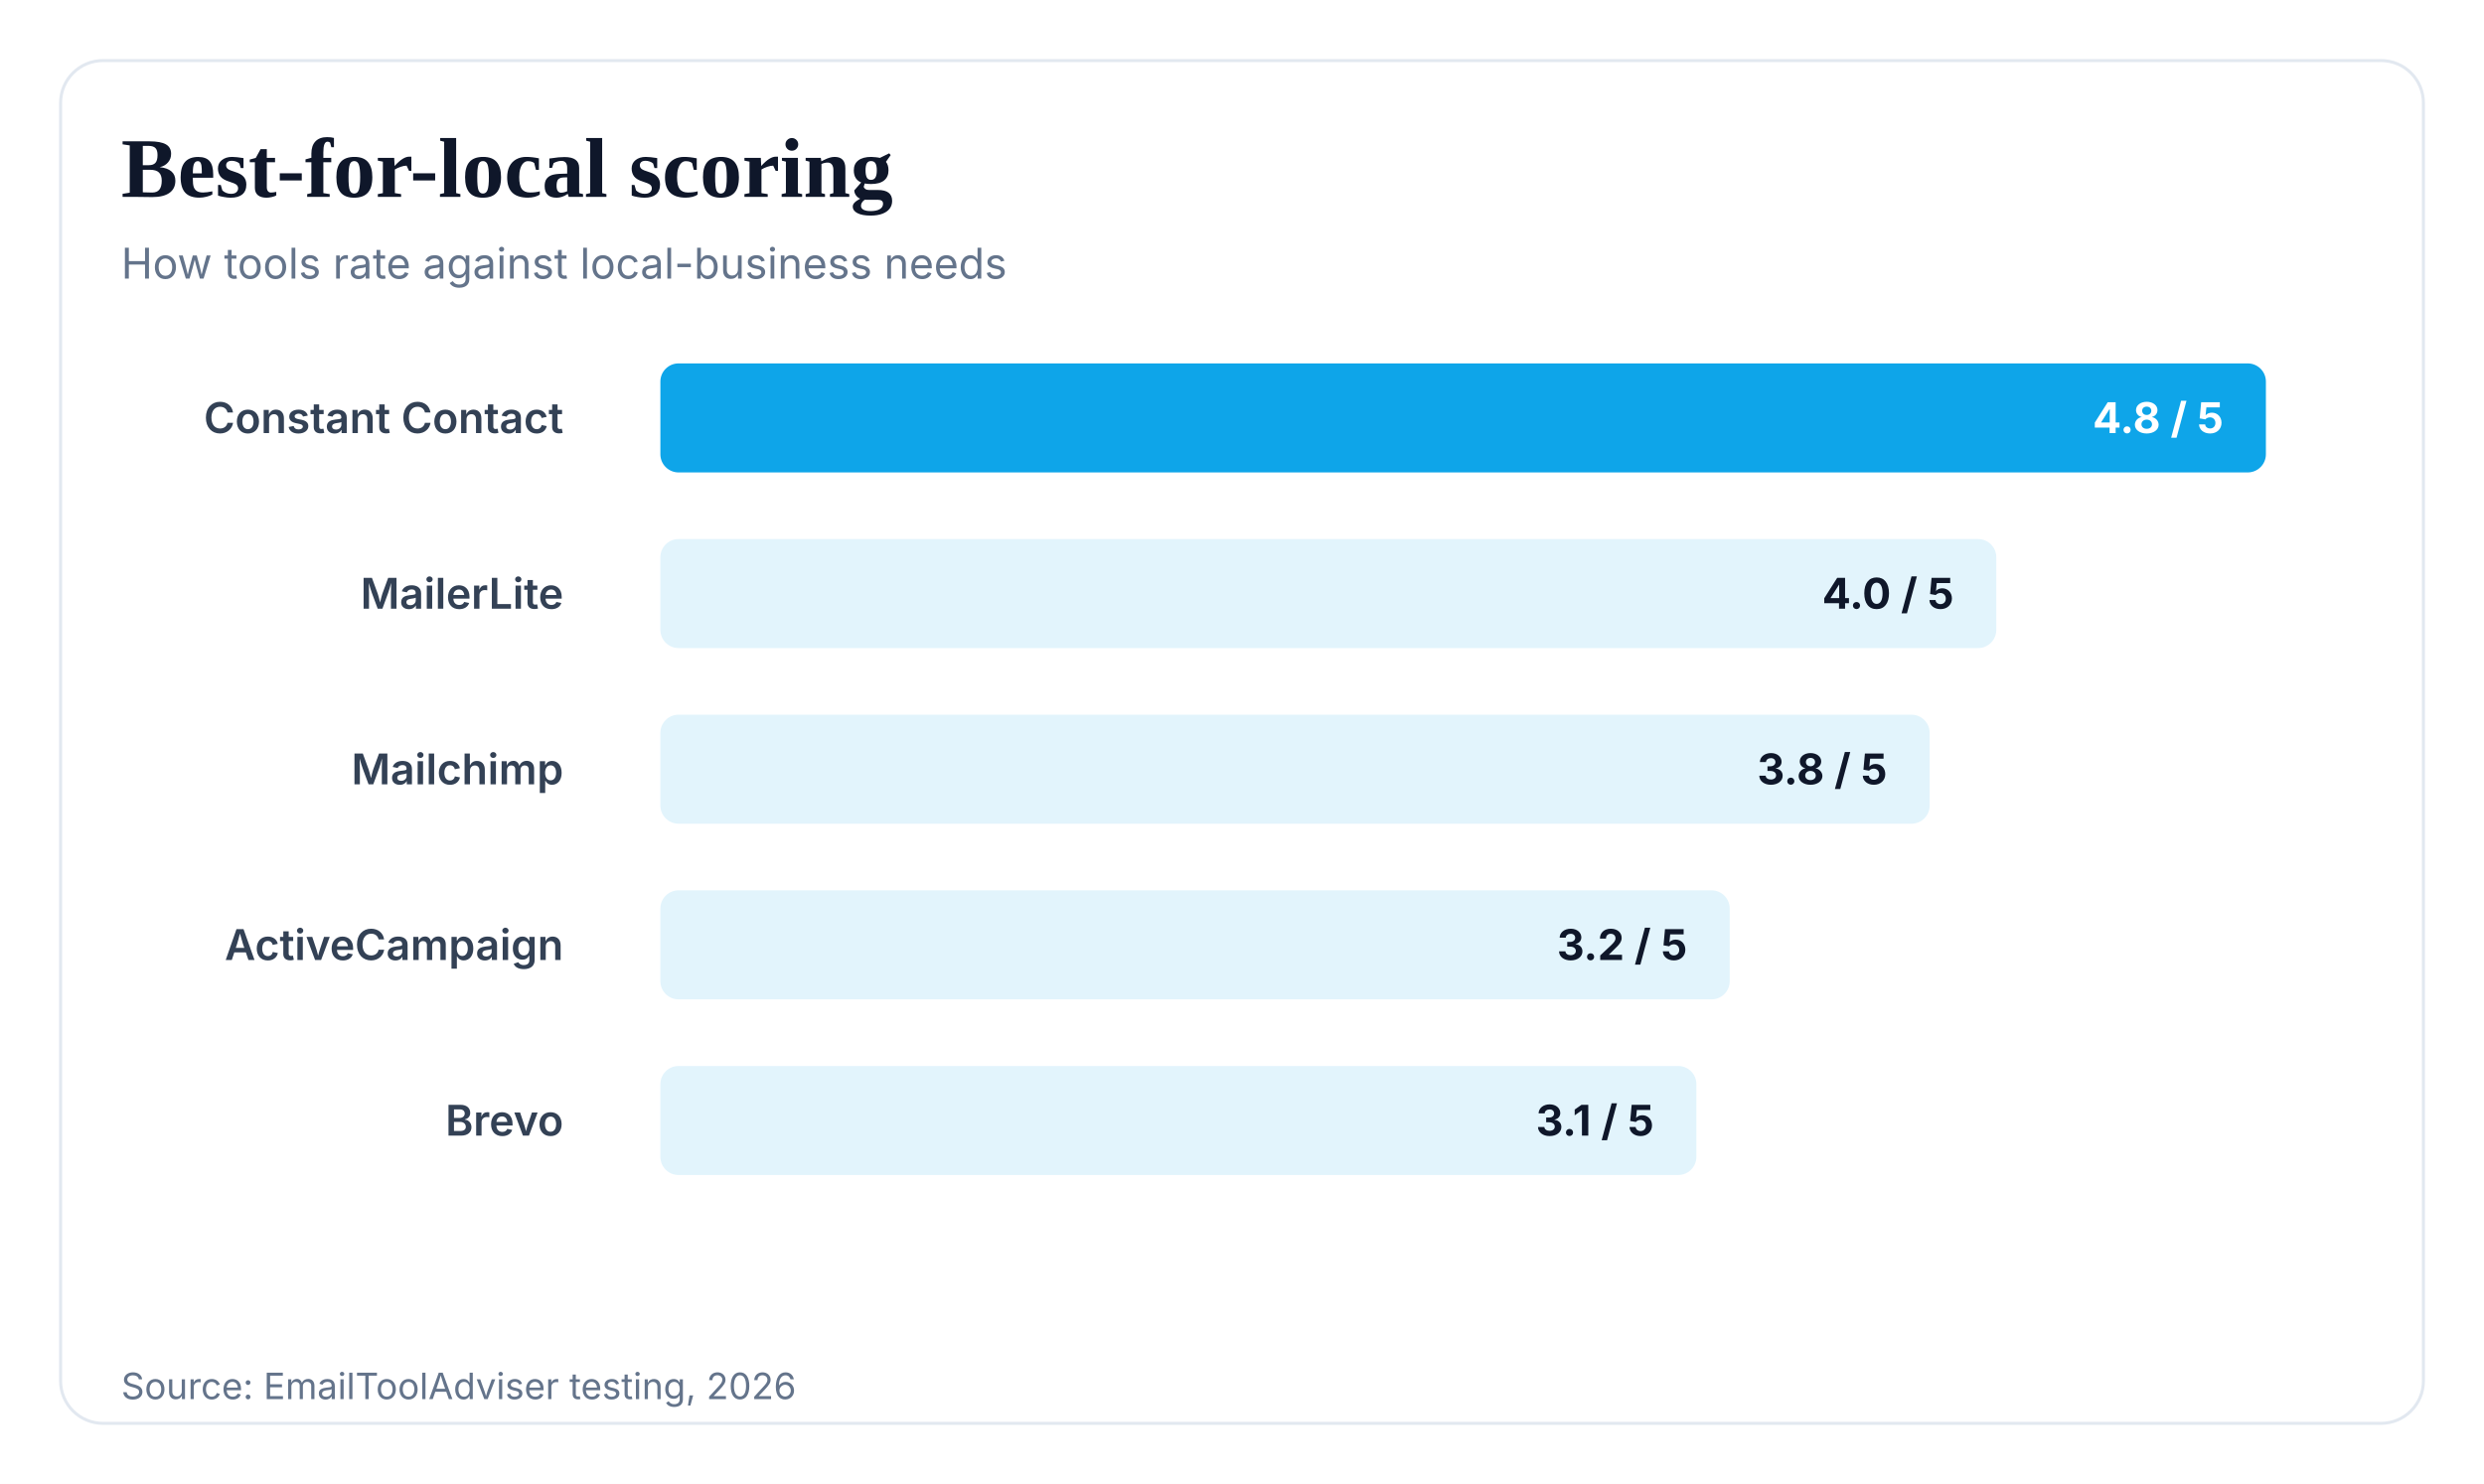
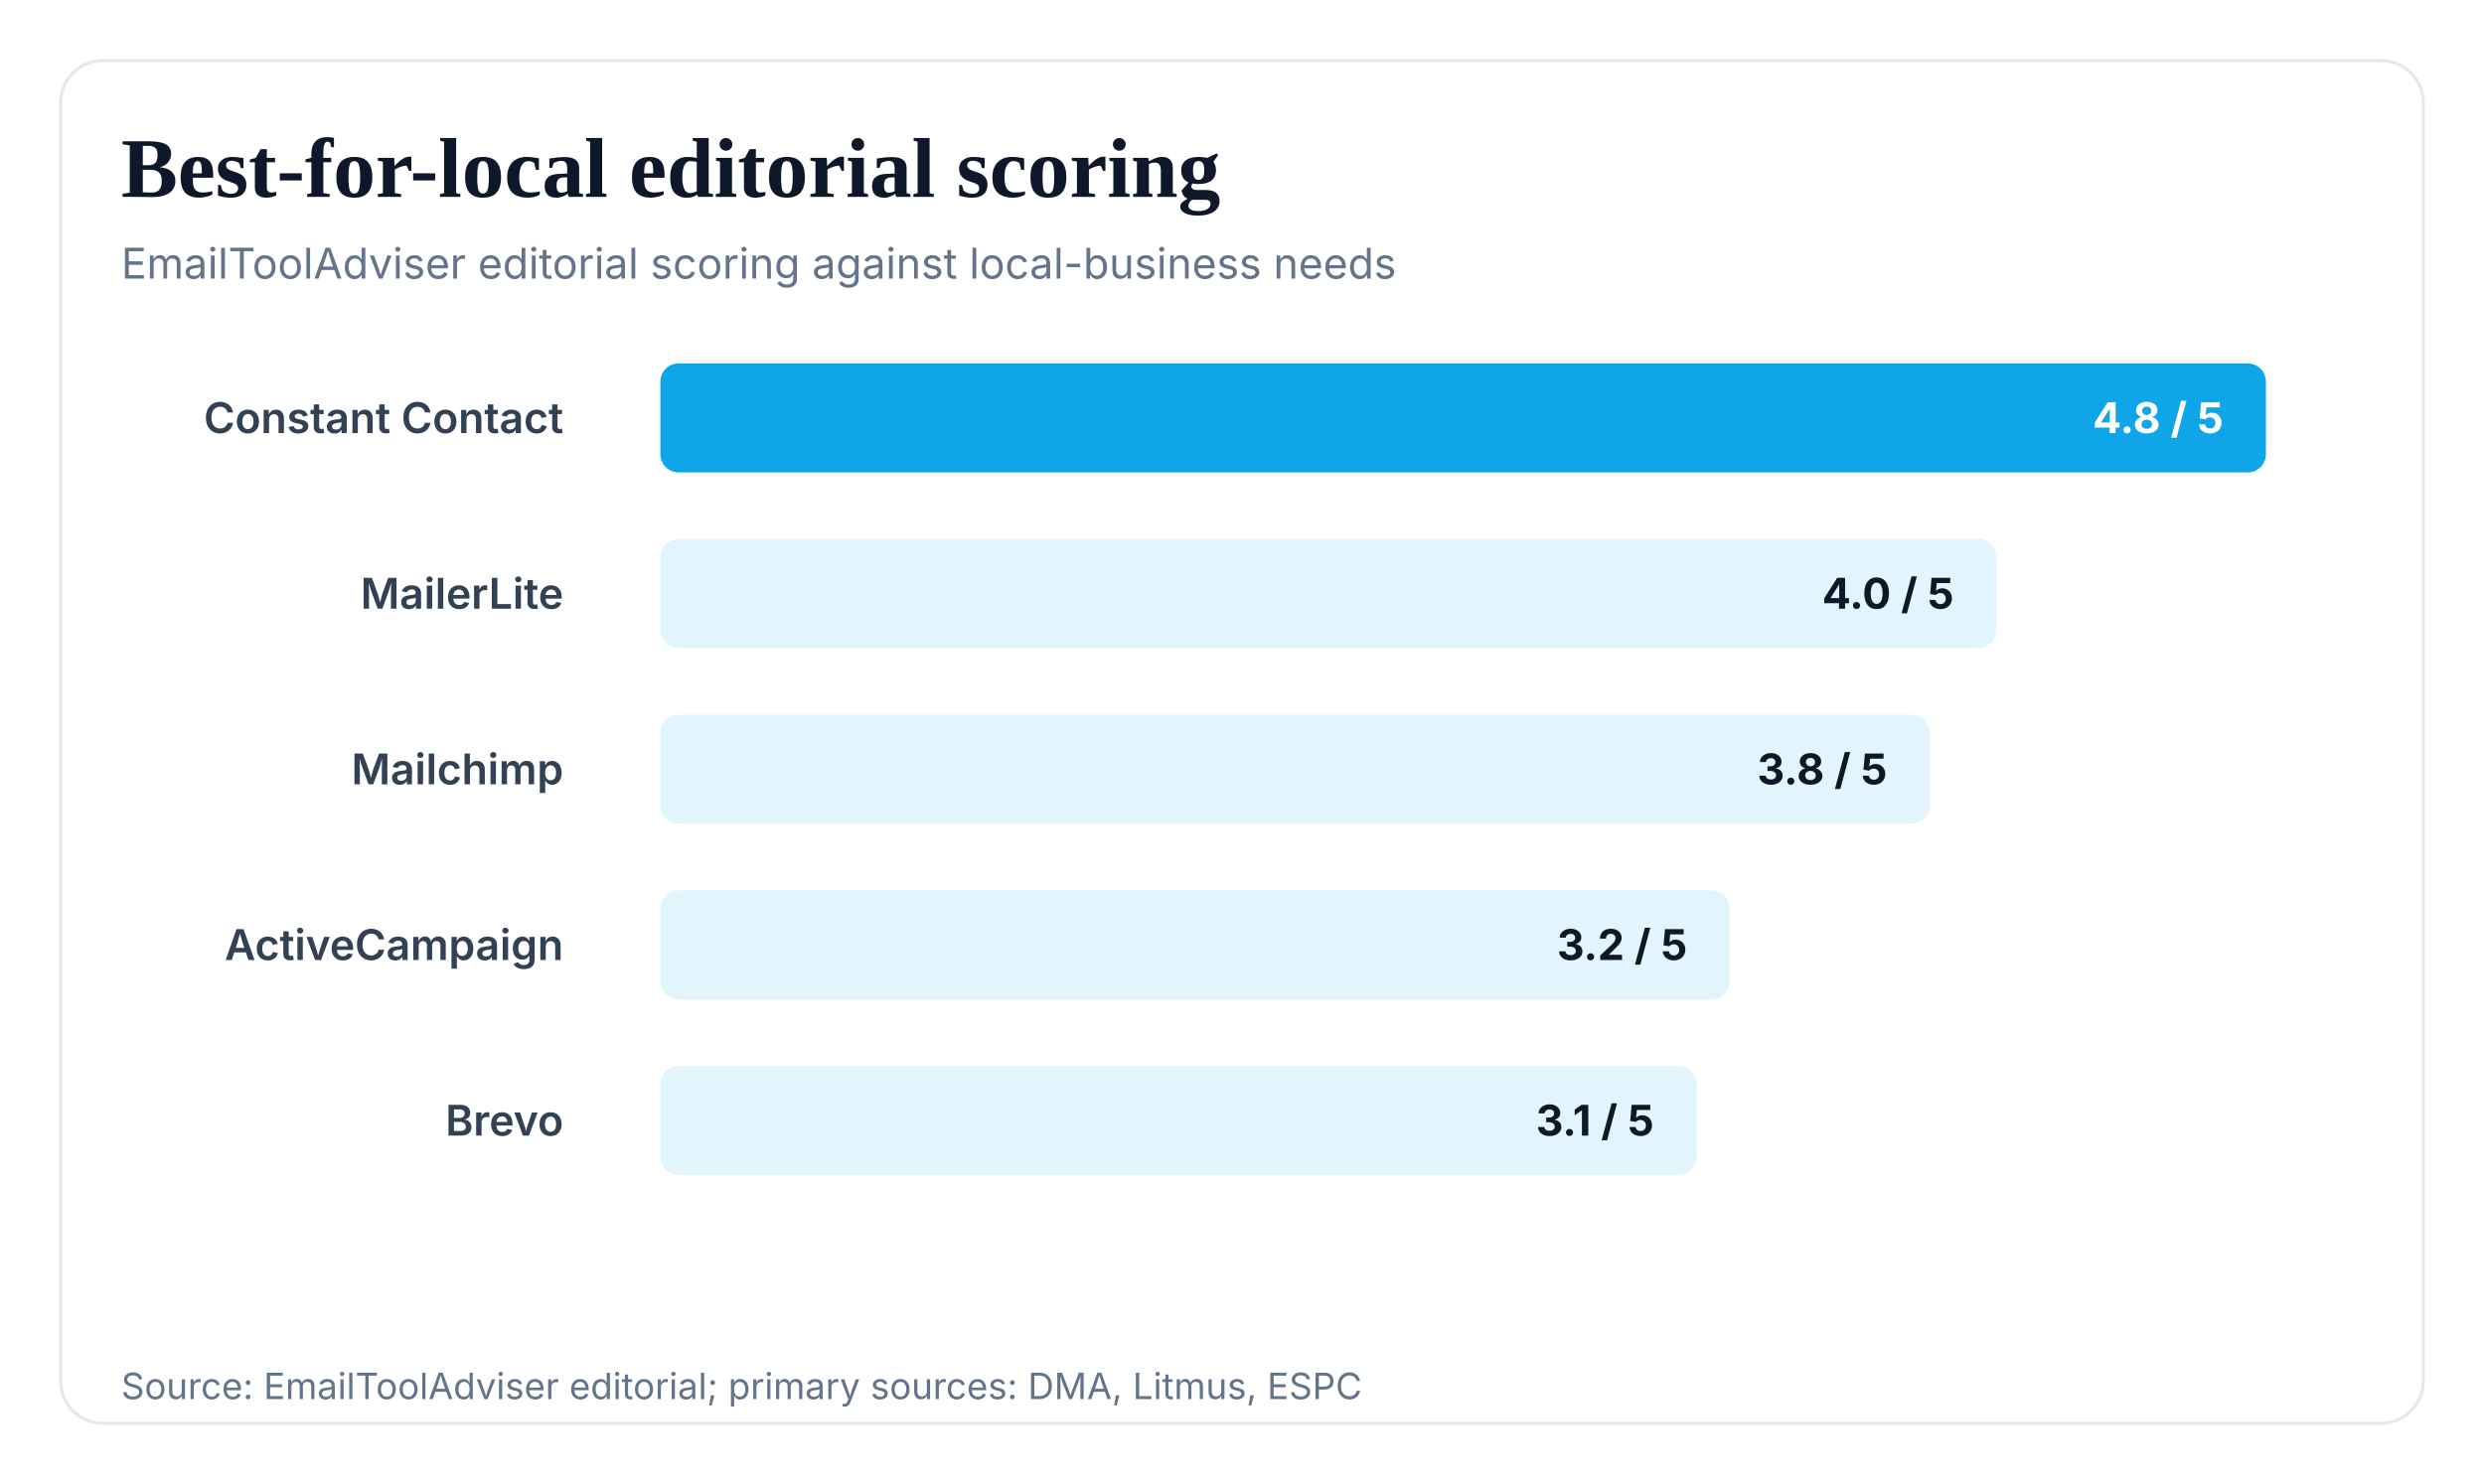
<svg xmlns="http://www.w3.org/2000/svg" viewBox="0 0 820 490" preserveAspectRatio="xMinYMin meet" role="img" style="width:100%;height:auto;">
  <style>
  .serif  { font-family: Georgia, 'Times New Roman', 'Playfair Display', serif; font-weight: 800; }
  .sans   { font-family: system-ui, -apple-system, BlinkMacSystemFont, 'Segoe UI', sans-serif; }
  .label  { font-family: system-ui, sans-serif; font-weight: 700; text-transform: uppercase; letter-spacing: 0.08em; }
</style>
  <rect width="820" height="490" fill="#ffffff" />
  <rect x="20" y="20" rx="14" ry="14" width="780" height="450" fill="#ffffff" stroke="#e2e8f0" stroke-width="1" />
-   <text x="40" y="65" class="serif" font-size="28" fill="#0f172a">Best-for-local scoring</text>
-   <text x="40" y="92" class="sans" font-size="14" fill="#64748b">How tools rate against local-business needs</text>
+   <text x="40" y="65" class="serif" font-size="28" fill="#0f172a">Best-for-local editorial scoring</text>
+   <text x="40" y="92" class="sans" font-size="14" fill="#64748b">EmailToolAdviser editorial scoring against local-business needs</text>
  <text x="186" y="143" class="sans" font-size="14" fill="#334155" text-anchor="end" font-weight="600">Constant Contact</text>
  <rect x="218" y="120" rx="6" ry="6" width="530" height="36" fill="#0ea5e9" />
  <text x="734" y="143" class="sans" font-size="14" fill="#ffffff" text-anchor="end" font-weight="700">4.8 / 5</text>
  <text x="186" y="201" class="sans" font-size="14" fill="#334155" text-anchor="end" font-weight="600">MailerLite</text>
  <rect x="218" y="178" rx="6" ry="6" width="441" height="36" fill="#e2f4fc" />
  <text x="645" y="201" class="sans" font-size="14" fill="#0f172a" text-anchor="end" font-weight="700">4.0 / 5</text>
  <text x="186" y="259" class="sans" font-size="14" fill="#334155" text-anchor="end" font-weight="600">Mailchimp</text>
  <rect x="218" y="236" rx="6" ry="6" width="419" height="36" fill="#e2f4fc" />
  <text x="623" y="259" class="sans" font-size="14" fill="#0f172a" text-anchor="end" font-weight="700">3.8 / 5</text>
  <text x="186" y="317" class="sans" font-size="14" fill="#334155" text-anchor="end" font-weight="600">ActiveCampaign</text>
  <rect x="218" y="294" rx="6" ry="6" width="353" height="36" fill="#e2f4fc" />
  <text x="557" y="317" class="sans" font-size="14" fill="#0f172a" text-anchor="end" font-weight="700">3.2 / 5</text>
  <text x="186" y="375" class="sans" font-size="14" fill="#334155" text-anchor="end" font-weight="600">Brevo</text>
  <rect x="218" y="352" rx="6" ry="6" width="342" height="36" fill="#e2f4fc" />
  <text x="546" y="375" class="sans" font-size="14" fill="#0f172a" text-anchor="end" font-weight="700">3.1 / 5</text>
-   <text x="40" y="462" class="sans" font-size="12" fill="#64748b">Source: EmailToolAdviser testing, 2026</text>
+   <text x="40" y="462" class="sans" font-size="12" fill="#64748b">Source: EmailToolAdviser editorial; primary sources: DMA, Litmus, ESPC</text>
</svg>
